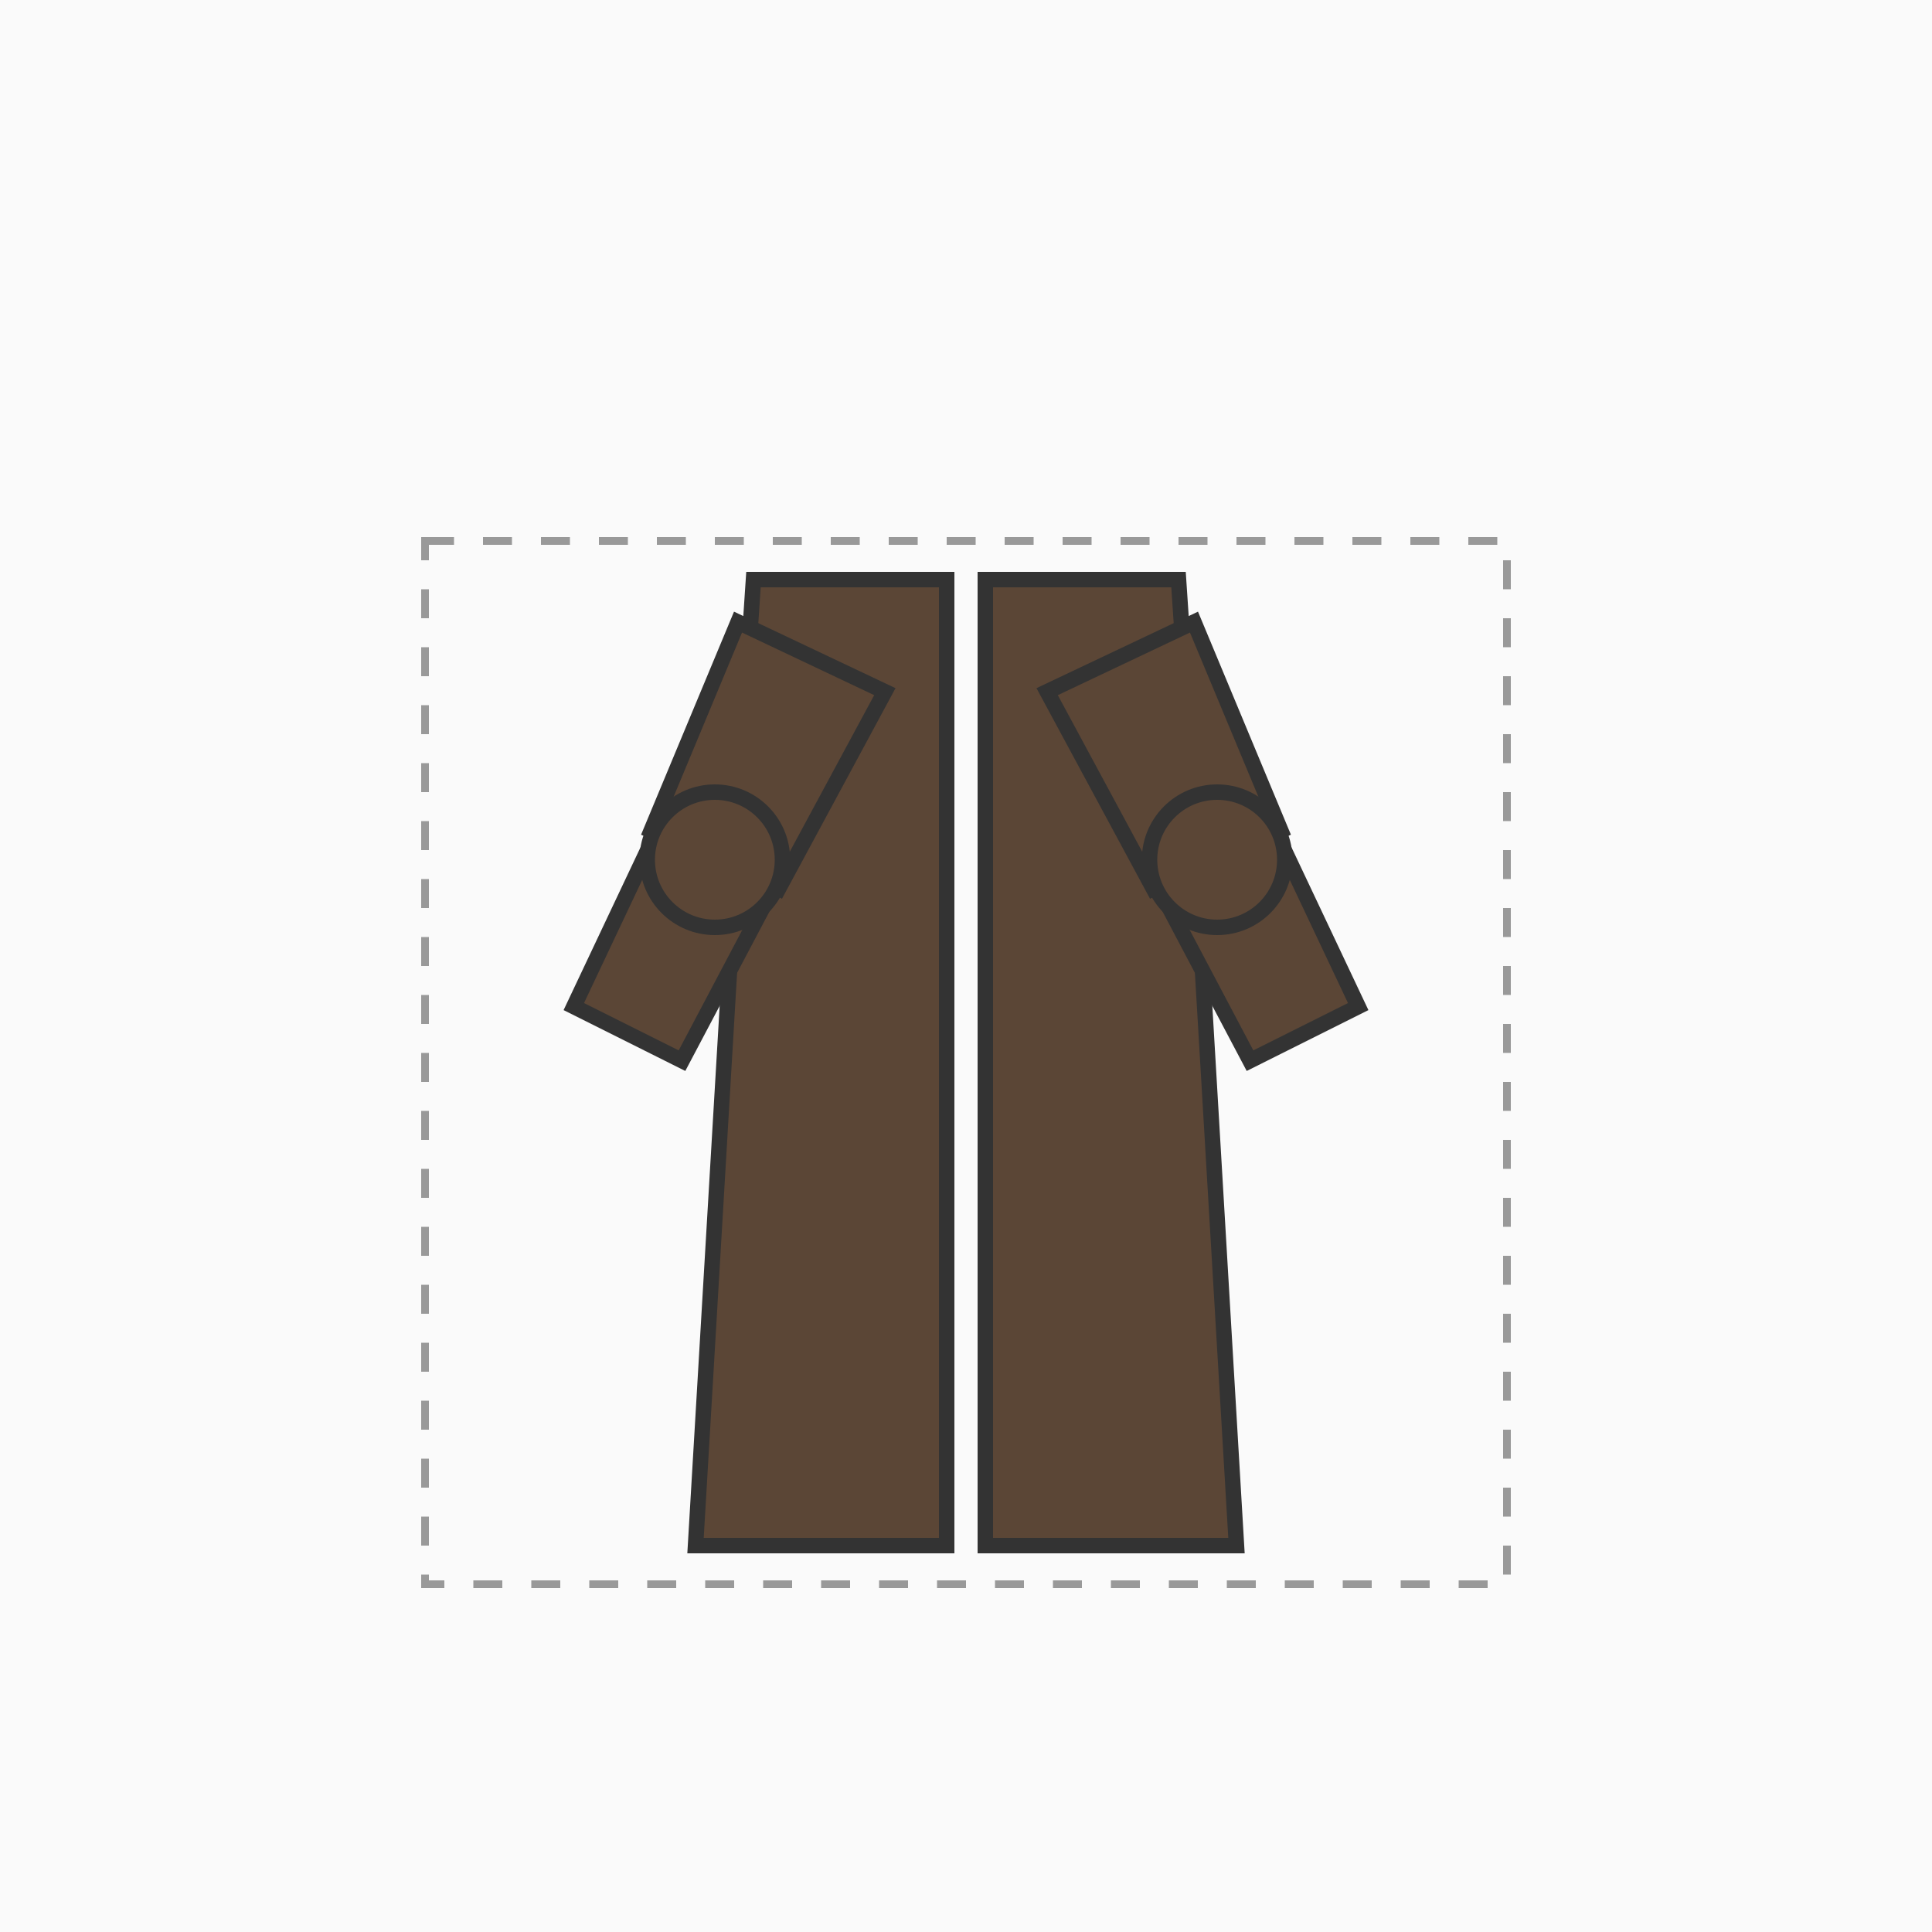
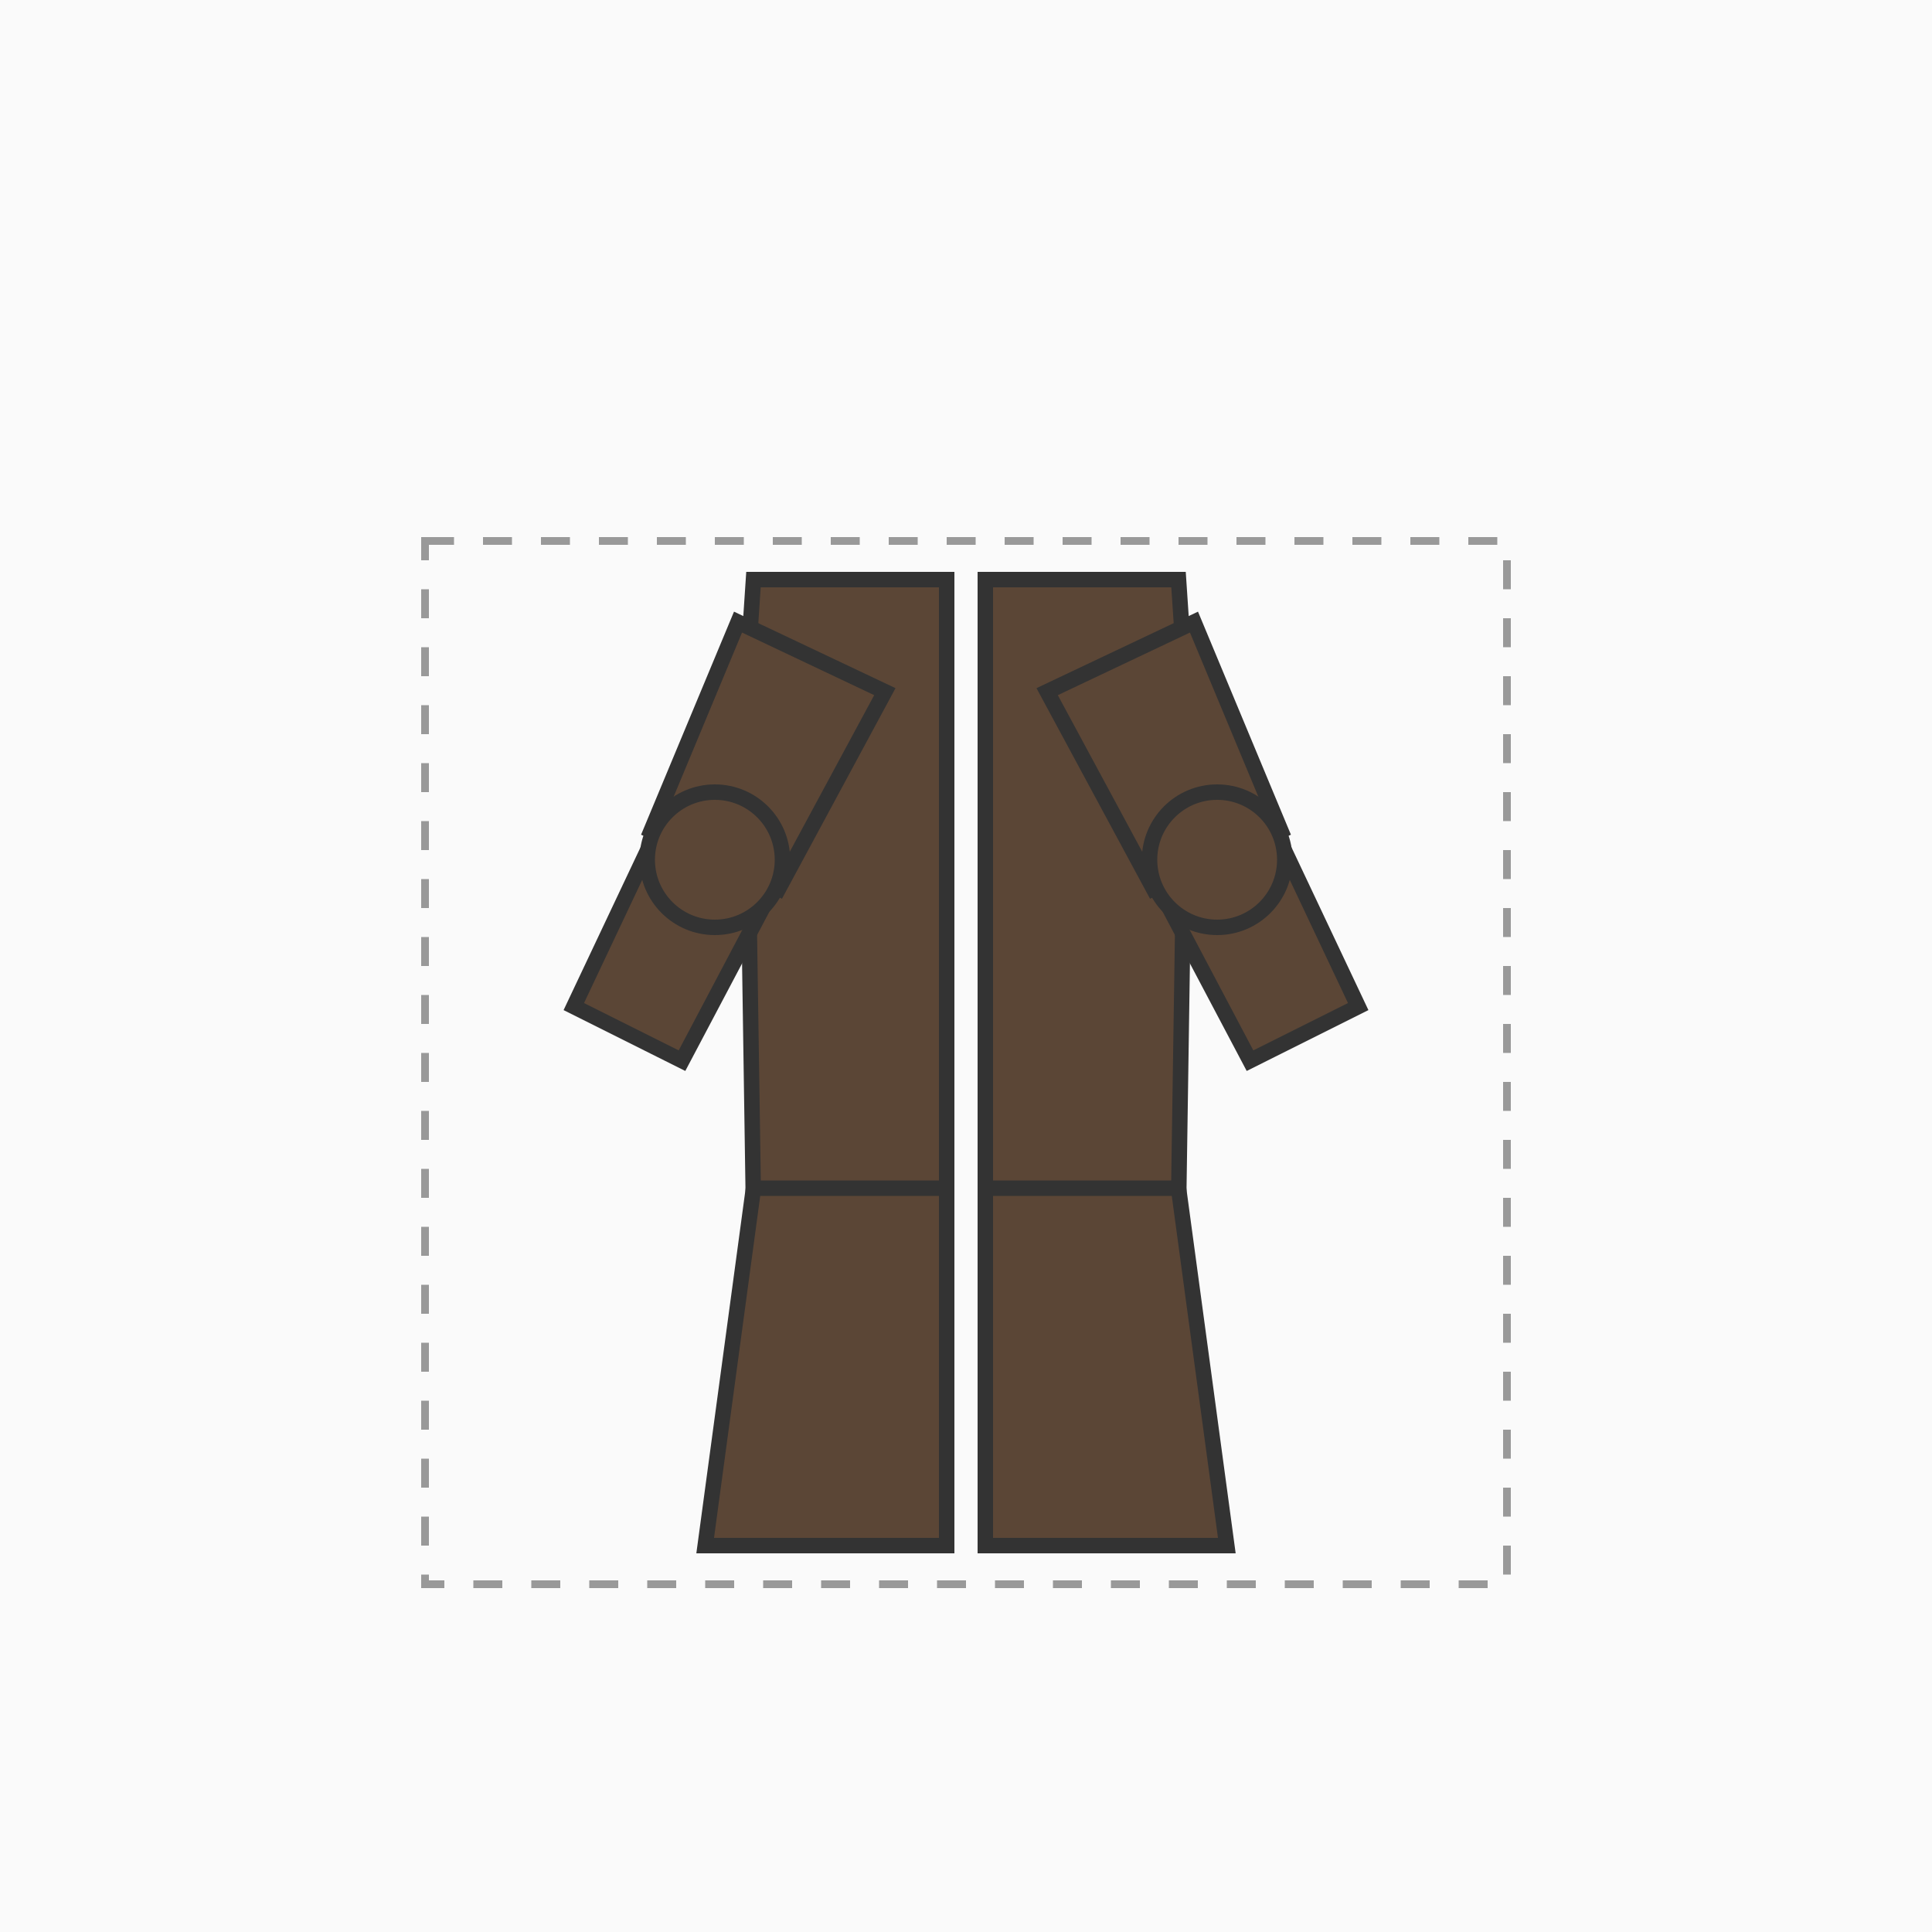
<svg xmlns="http://www.w3.org/2000/svg" viewBox="0 0 100 100" width="200" height="200">
  <rect width="100" height="100" fill="#fafafa" />
  <rect x="22" y="28" width="56" height="54" fill="none" stroke="#999" stroke-width="0.4" stroke-dasharray="1.5 1.5" />
-   <polygon points="39,30 49,30 49,80 36,80 38.6,36" fill="#5B4636" stroke="#333" stroke-width="0.8" />
-   <polygon points="61.4,36 64,80 51,80 51,30 61,30" fill="#5B4636" stroke="#333" stroke-width="0.8" />
+   <polygon points="39,30 49,30 49,62.5 39,62.5 38.6,36" fill="#5B4636" stroke="#333" stroke-width="0.8" />
+   <polygon points="61.4,36 61,62.5 51,62.5 51,30 61,30" fill="#5B4636" stroke="#333" stroke-width="0.8" />
+   <polygon points="39,61.5 49,61.5 49,80 36.5,80" fill="#5B4636" stroke="#333" stroke-width="0.8" />
+   <polygon points="63.5,80 51,80 51,61.5 61,61.5" fill="#5B4636" stroke="#333" stroke-width="0.8" />
  <polygon points="38.2,32.2 33.7,43 40.3,46 45.8,35.8" fill="#5B4636" stroke="#333" stroke-width="0.8" />
  <polygon points="54.2,35.8 59.7,46 66.3,43 61.8,32.2" fill="#5B4636" stroke="#333" stroke-width="0.8" />
  <polygon points="34,43 29.7,52.1 35.3,54.9 40,46" fill="#5B4636" stroke="#333" stroke-width="0.8" />
  <polygon points="60,46 64.7,54.9 70.3,52.1 66,43" fill="#5B4636" stroke="#333" stroke-width="0.8" />
  <ellipse cx="37" cy="44.5" rx="3.5" ry="3.5" fill="#5B4636" stroke="#333" stroke-width="0.8" />
  <ellipse cx="63" cy="44.5" rx="3.5" ry="3.5" fill="#5B4636" stroke="#333" stroke-width="0.8" />
</svg>
